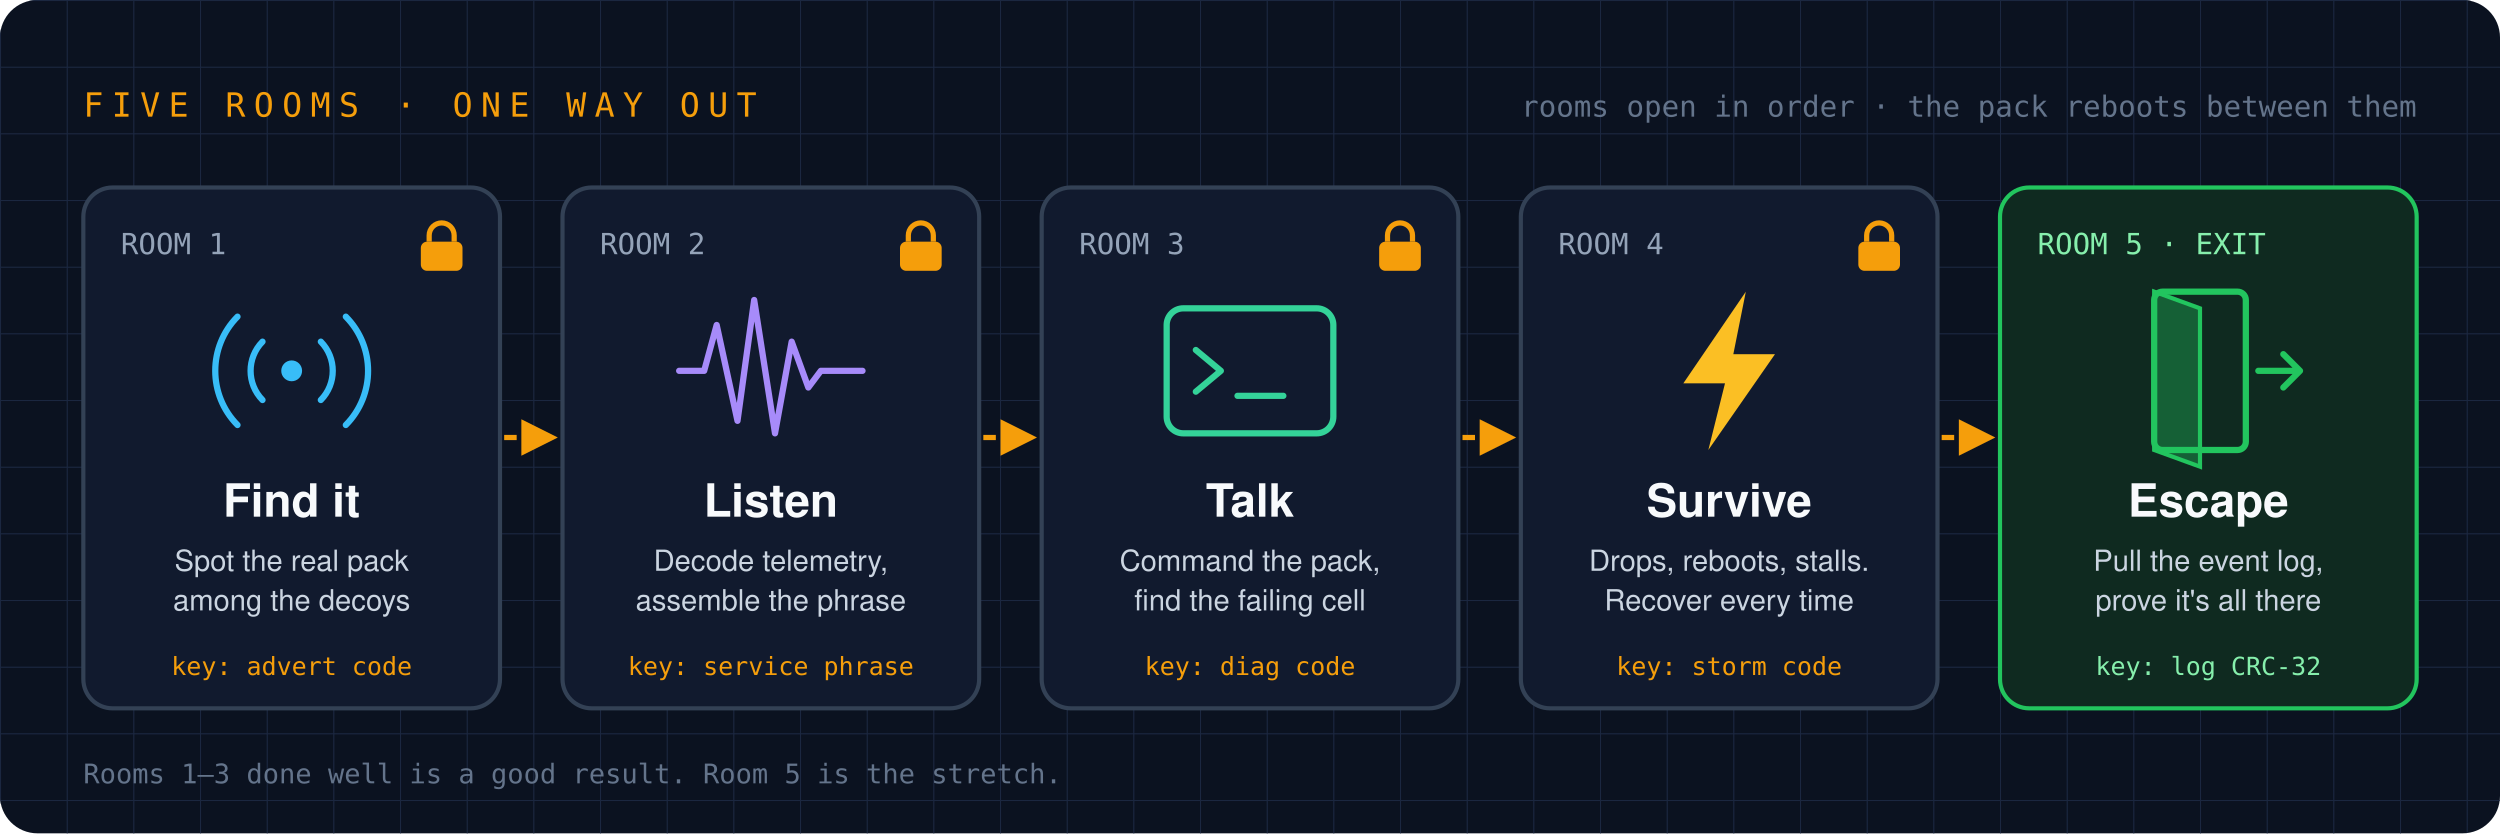
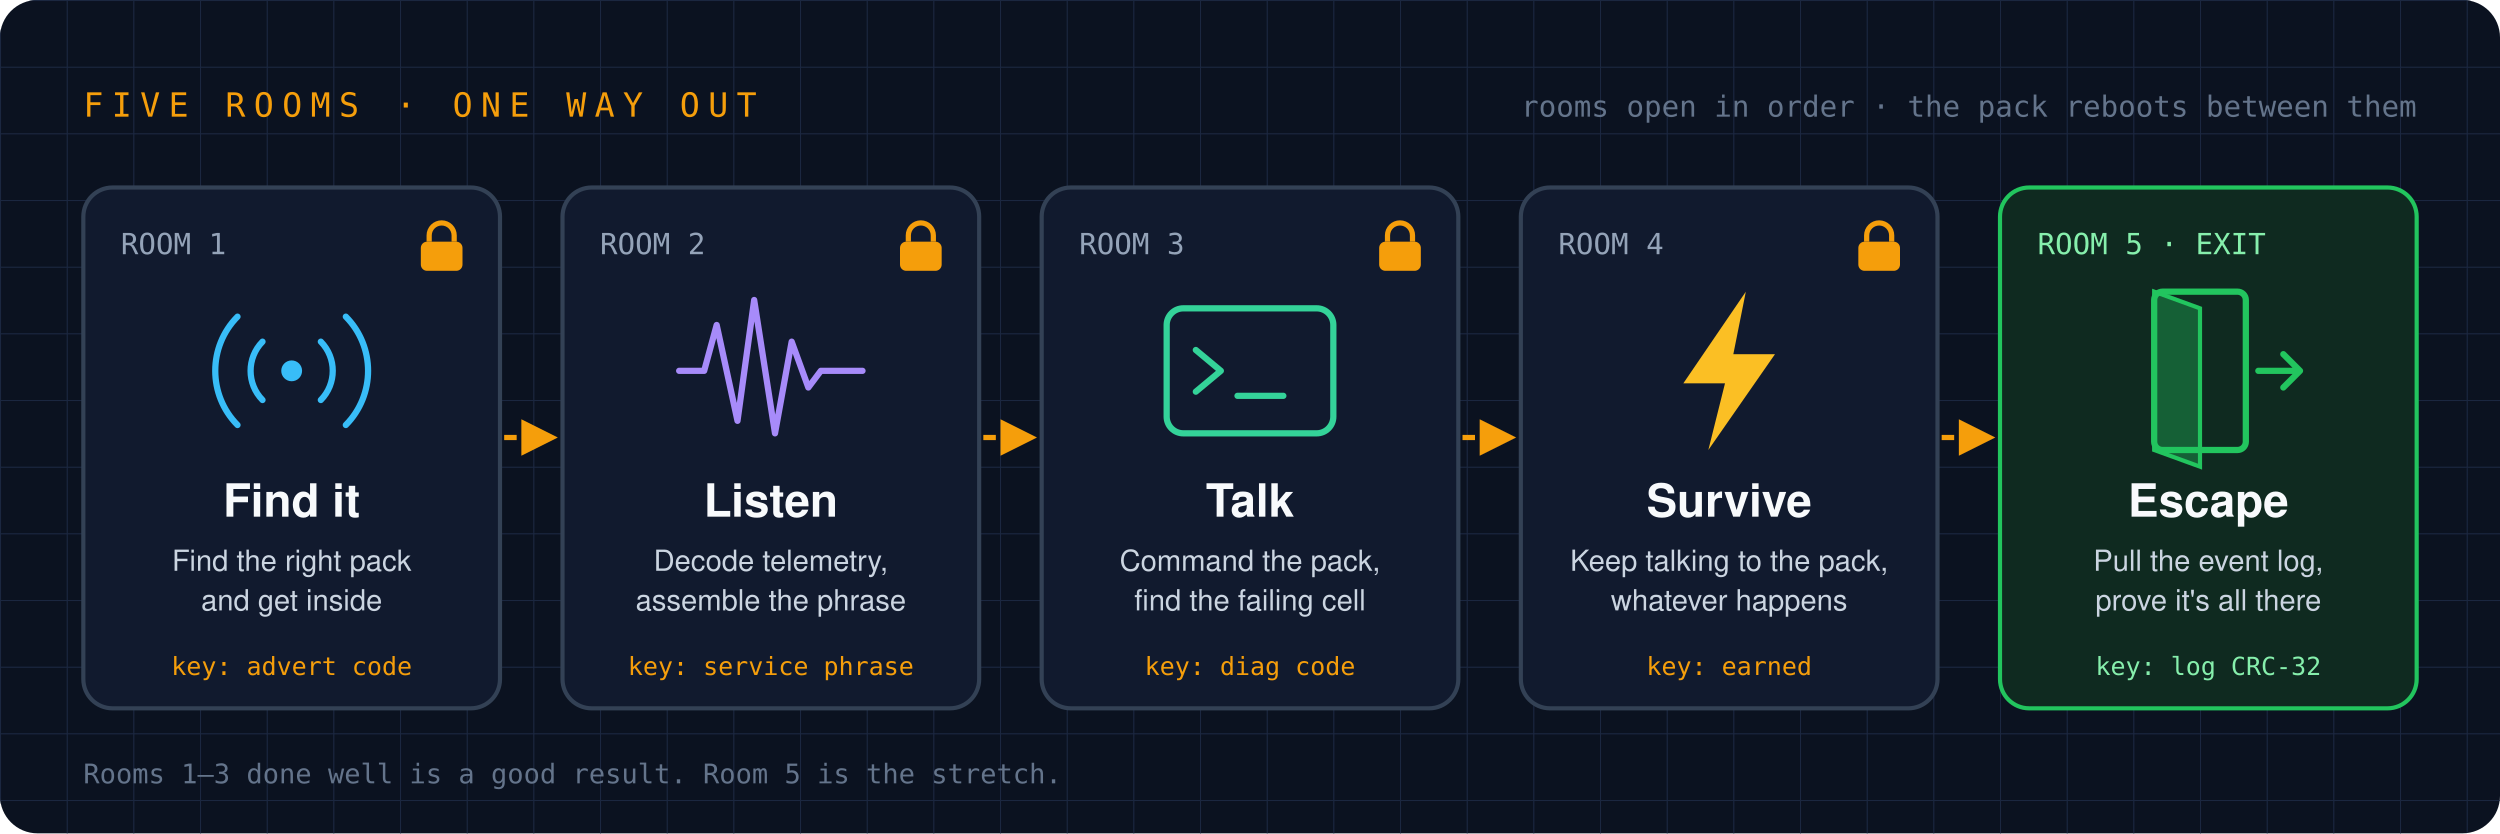
<svg xmlns="http://www.w3.org/2000/svg" viewBox="0 0 1200 400" role="img" aria-label="Five rooms: find it, listen, talk, survive, escape">
  <defs>
    <pattern id="grid" width="32" height="32" patternUnits="userSpaceOnUse">
      <path d="M32 0H0V32" fill="none" stroke="#1b2740" stroke-width="1" />
    </pattern>
    <marker id="arrow" viewBox="0 0 10 10" refX="9" refY="5" markerWidth="7" markerHeight="7" orient="auto">
      <path d="M0 0L10 5L0 10z" fill="#f59e0b" />
    </marker>
  </defs>
  <rect width="1200" height="400" rx="18" fill="#0b1220" />
  <rect width="1200" height="400" rx="18" fill="url(#grid)" />
  <g font-family="ui-monospace, SFMono-Regular, Menlo, Consolas, monospace">
    <text x="40" y="56" font-size="16" letter-spacing="4" fill="#f59e0b">FIVE ROOMS · ONE WAY OUT</text>
    <text x="1160" y="56" font-size="14" text-anchor="end" fill="#64748b">rooms open in order · the pack reboots between them</text>
  </g>
  <g stroke="#f59e0b" stroke-width="2.5" stroke-dasharray="6 6" marker-end="url(#arrow)">
    <path d="M242 210H266" />
    <path d="M472 210H496" />
    <path d="M702 210H726" />
    <path d="M932 210H956" />
  </g>
  <g font-family="-apple-system, 'Segoe UI', Helvetica, Arial, sans-serif">
    <g transform="translate(40 90)">
      <rect width="200" height="250" rx="14" fill="#111a2e" stroke="#334155" stroke-width="2" />
      <text x="18" y="32" font-family="ui-monospace, SFMono-Regular, Menlo, monospace" font-size="14" fill="#94a3b8">ROOM 1</text>
      <g transform="translate(160 16)">
        <path d="M6 10V7a6 6 0 0 1 12 0v3" fill="none" stroke="#f59e0b" stroke-width="2.5" />
        <rect x="2" y="10" width="20" height="14" rx="3" fill="#f59e0b" />
      </g>
      <g transform="translate(100 88)" fill="none" stroke="#38bdf8" stroke-width="3" stroke-linecap="round">
        <circle r="5" fill="#38bdf8" stroke="none" />
        <path d="M-14 -14a20 20 0 0 0 0 28M14 -14a20 20 0 0 1 0 28" />
        <path d="M-26 -26a37 37 0 0 0 0 52M26 -26a37 37 0 0 1 0 52" />
      </g>
      <text x="100" y="158" text-anchor="middle" font-size="22" font-weight="700" fill="#f8fafc">Find it</text>
-       <text x="100" y="184" text-anchor="middle" font-size="14" fill="#cbd5e1">Spot the real pack</text>
-       <text x="100" y="203" text-anchor="middle" font-size="14" fill="#cbd5e1">among the decoys</text>
+       <text x="100" y="184" text-anchor="middle" font-size="14" fill="#cbd5e1">Find the right pack</text>
+       <text x="100" y="203" text-anchor="middle" font-size="14" fill="#cbd5e1">and get inside</text>
      <text x="100" y="234" text-anchor="middle" font-family="ui-monospace, SFMono-Regular, Menlo, monospace" font-size="12" fill="#f59e0b">key: advert code</text>
    </g>
    <g transform="translate(270 90)">
      <rect width="200" height="250" rx="14" fill="#111a2e" stroke="#334155" stroke-width="2" />
      <text x="18" y="32" font-family="ui-monospace, SFMono-Regular, Menlo, monospace" font-size="14" fill="#94a3b8">ROOM 2</text>
      <g transform="translate(160 16)">
        <path d="M6 10V7a6 6 0 0 1 12 0v3" fill="none" stroke="#f59e0b" stroke-width="2.5" />
        <rect x="2" y="10" width="20" height="14" rx="3" fill="#f59e0b" />
      </g>
      <polyline transform="translate(100 88)" points="-44,0 -32,0 -26,-22 -16,24 -8,-34 2,30 10,-14 18,8 24,0 44,0" fill="none" stroke="#a78bfa" stroke-width="3" stroke-linejoin="round" stroke-linecap="round" />
      <text x="100" y="158" text-anchor="middle" font-size="22" font-weight="700" fill="#f8fafc">Listen</text>
      <text x="100" y="184" text-anchor="middle" font-size="14" fill="#cbd5e1">Decode telemetry,</text>
      <text x="100" y="203" text-anchor="middle" font-size="14" fill="#cbd5e1">assemble the phrase</text>
      <text x="100" y="234" text-anchor="middle" font-family="ui-monospace, SFMono-Regular, Menlo, monospace" font-size="12" fill="#f59e0b">key: service phrase</text>
    </g>
    <g transform="translate(500 90)">
      <rect width="200" height="250" rx="14" fill="#111a2e" stroke="#334155" stroke-width="2" />
      <text x="18" y="32" font-family="ui-monospace, SFMono-Regular, Menlo, monospace" font-size="14" fill="#94a3b8">ROOM 3</text>
      <g transform="translate(160 16)">
        <path d="M6 10V7a6 6 0 0 1 12 0v3" fill="none" stroke="#f59e0b" stroke-width="2.5" />
        <rect x="2" y="10" width="20" height="14" rx="3" fill="#f59e0b" />
      </g>
      <g transform="translate(100 88)">
        <rect x="-40" y="-30" width="80" height="60" rx="8" fill="none" stroke="#34d399" stroke-width="3" />
        <path d="M-26 -10l12 10l-12 10" fill="none" stroke="#34d399" stroke-width="3" stroke-linecap="round" stroke-linejoin="round" />
        <path d="M-6 12h22" stroke="#34d399" stroke-width="3" stroke-linecap="round" />
      </g>
      <text x="100" y="158" text-anchor="middle" font-size="22" font-weight="700" fill="#f8fafc">Talk</text>
      <text x="100" y="184" text-anchor="middle" font-size="14" fill="#cbd5e1">Command the pack,</text>
      <text x="100" y="203" text-anchor="middle" font-size="14" fill="#cbd5e1">find the failing cell</text>
      <text x="100" y="234" text-anchor="middle" font-family="ui-monospace, SFMono-Regular, Menlo, monospace" font-size="12" fill="#f59e0b">key: diag code</text>
    </g>
    <g transform="translate(730 90)">
      <rect width="200" height="250" rx="14" fill="#111a2e" stroke="#334155" stroke-width="2" />
      <text x="18" y="32" font-family="ui-monospace, SFMono-Regular, Menlo, monospace" font-size="14" fill="#94a3b8">ROOM 4</text>
      <g transform="translate(160 16)">
        <path d="M6 10V7a6 6 0 0 1 12 0v3" fill="none" stroke="#f59e0b" stroke-width="2.5" />
        <rect x="2" y="10" width="20" height="14" rx="3" fill="#f59e0b" />
      </g>
      <polygon transform="translate(100 88)" points="8,-38 -22,6 -2,6 -10,38 22,-8 2,-8" fill="#fbbf24" />
      <text x="100" y="158" text-anchor="middle" font-size="22" font-weight="700" fill="#f8fafc">Survive</text>
-       <text x="100" y="184" text-anchor="middle" font-size="14" fill="#cbd5e1">Drops, reboots, stalls.</text>
-       <text x="100" y="203" text-anchor="middle" font-size="14" fill="#cbd5e1">Recover every time</text>
-       <text x="100" y="234" text-anchor="middle" font-family="ui-monospace, SFMono-Regular, Menlo, monospace" font-size="12" fill="#f59e0b">key: storm code</text>
+       <text x="100" y="184" text-anchor="middle" font-size="14" fill="#cbd5e1">Keep talking to the pack,</text>
+       <text x="100" y="203" text-anchor="middle" font-size="14" fill="#cbd5e1">whatever happens</text>
+       <text x="100" y="234" text-anchor="middle" font-family="ui-monospace, SFMono-Regular, Menlo, monospace" font-size="12" fill="#f59e0b">key: earned</text>
    </g>
    <g transform="translate(960 90)">
      <rect width="200" height="250" rx="14" fill="#0f2a20" stroke="#22c55e" stroke-width="2" />
      <text x="18" y="32" font-family="ui-monospace, SFMono-Regular, Menlo, monospace" font-size="14" fill="#86efac">ROOM 5 · EXIT</text>
      <g transform="translate(100 88)">
        <rect x="-26" y="-38" width="44" height="76" rx="4" fill="none" stroke="#22c55e" stroke-width="3" />
        <path d="M-26 -38l22 8v76l-22 -8z" fill="#22c55e" fill-opacity="0.35" stroke="#22c55e" stroke-width="2" />
        <path d="M24 0h20M36 -8l8 8l-8 8" fill="none" stroke="#22c55e" stroke-width="3" stroke-linecap="round" stroke-linejoin="round" />
      </g>
      <text x="100" y="158" text-anchor="middle" font-size="22" font-weight="700" fill="#f8fafc">Escape</text>
      <text x="100" y="184" text-anchor="middle" font-size="14" fill="#cbd5e1">Pull the event log,</text>
      <text x="100" y="203" text-anchor="middle" font-size="14" fill="#cbd5e1">prove it's all there</text>
      <text x="100" y="234" text-anchor="middle" font-family="ui-monospace, SFMono-Regular, Menlo, monospace" font-size="12" fill="#86efac">key: log CRC-32</text>
    </g>
  </g>
  <text x="40" y="376" font-family="ui-monospace, SFMono-Regular, Menlo, monospace" font-size="13" fill="#64748b">Rooms 1–3 done well is a good result. Room 5 is the stretch.</text>
</svg>
